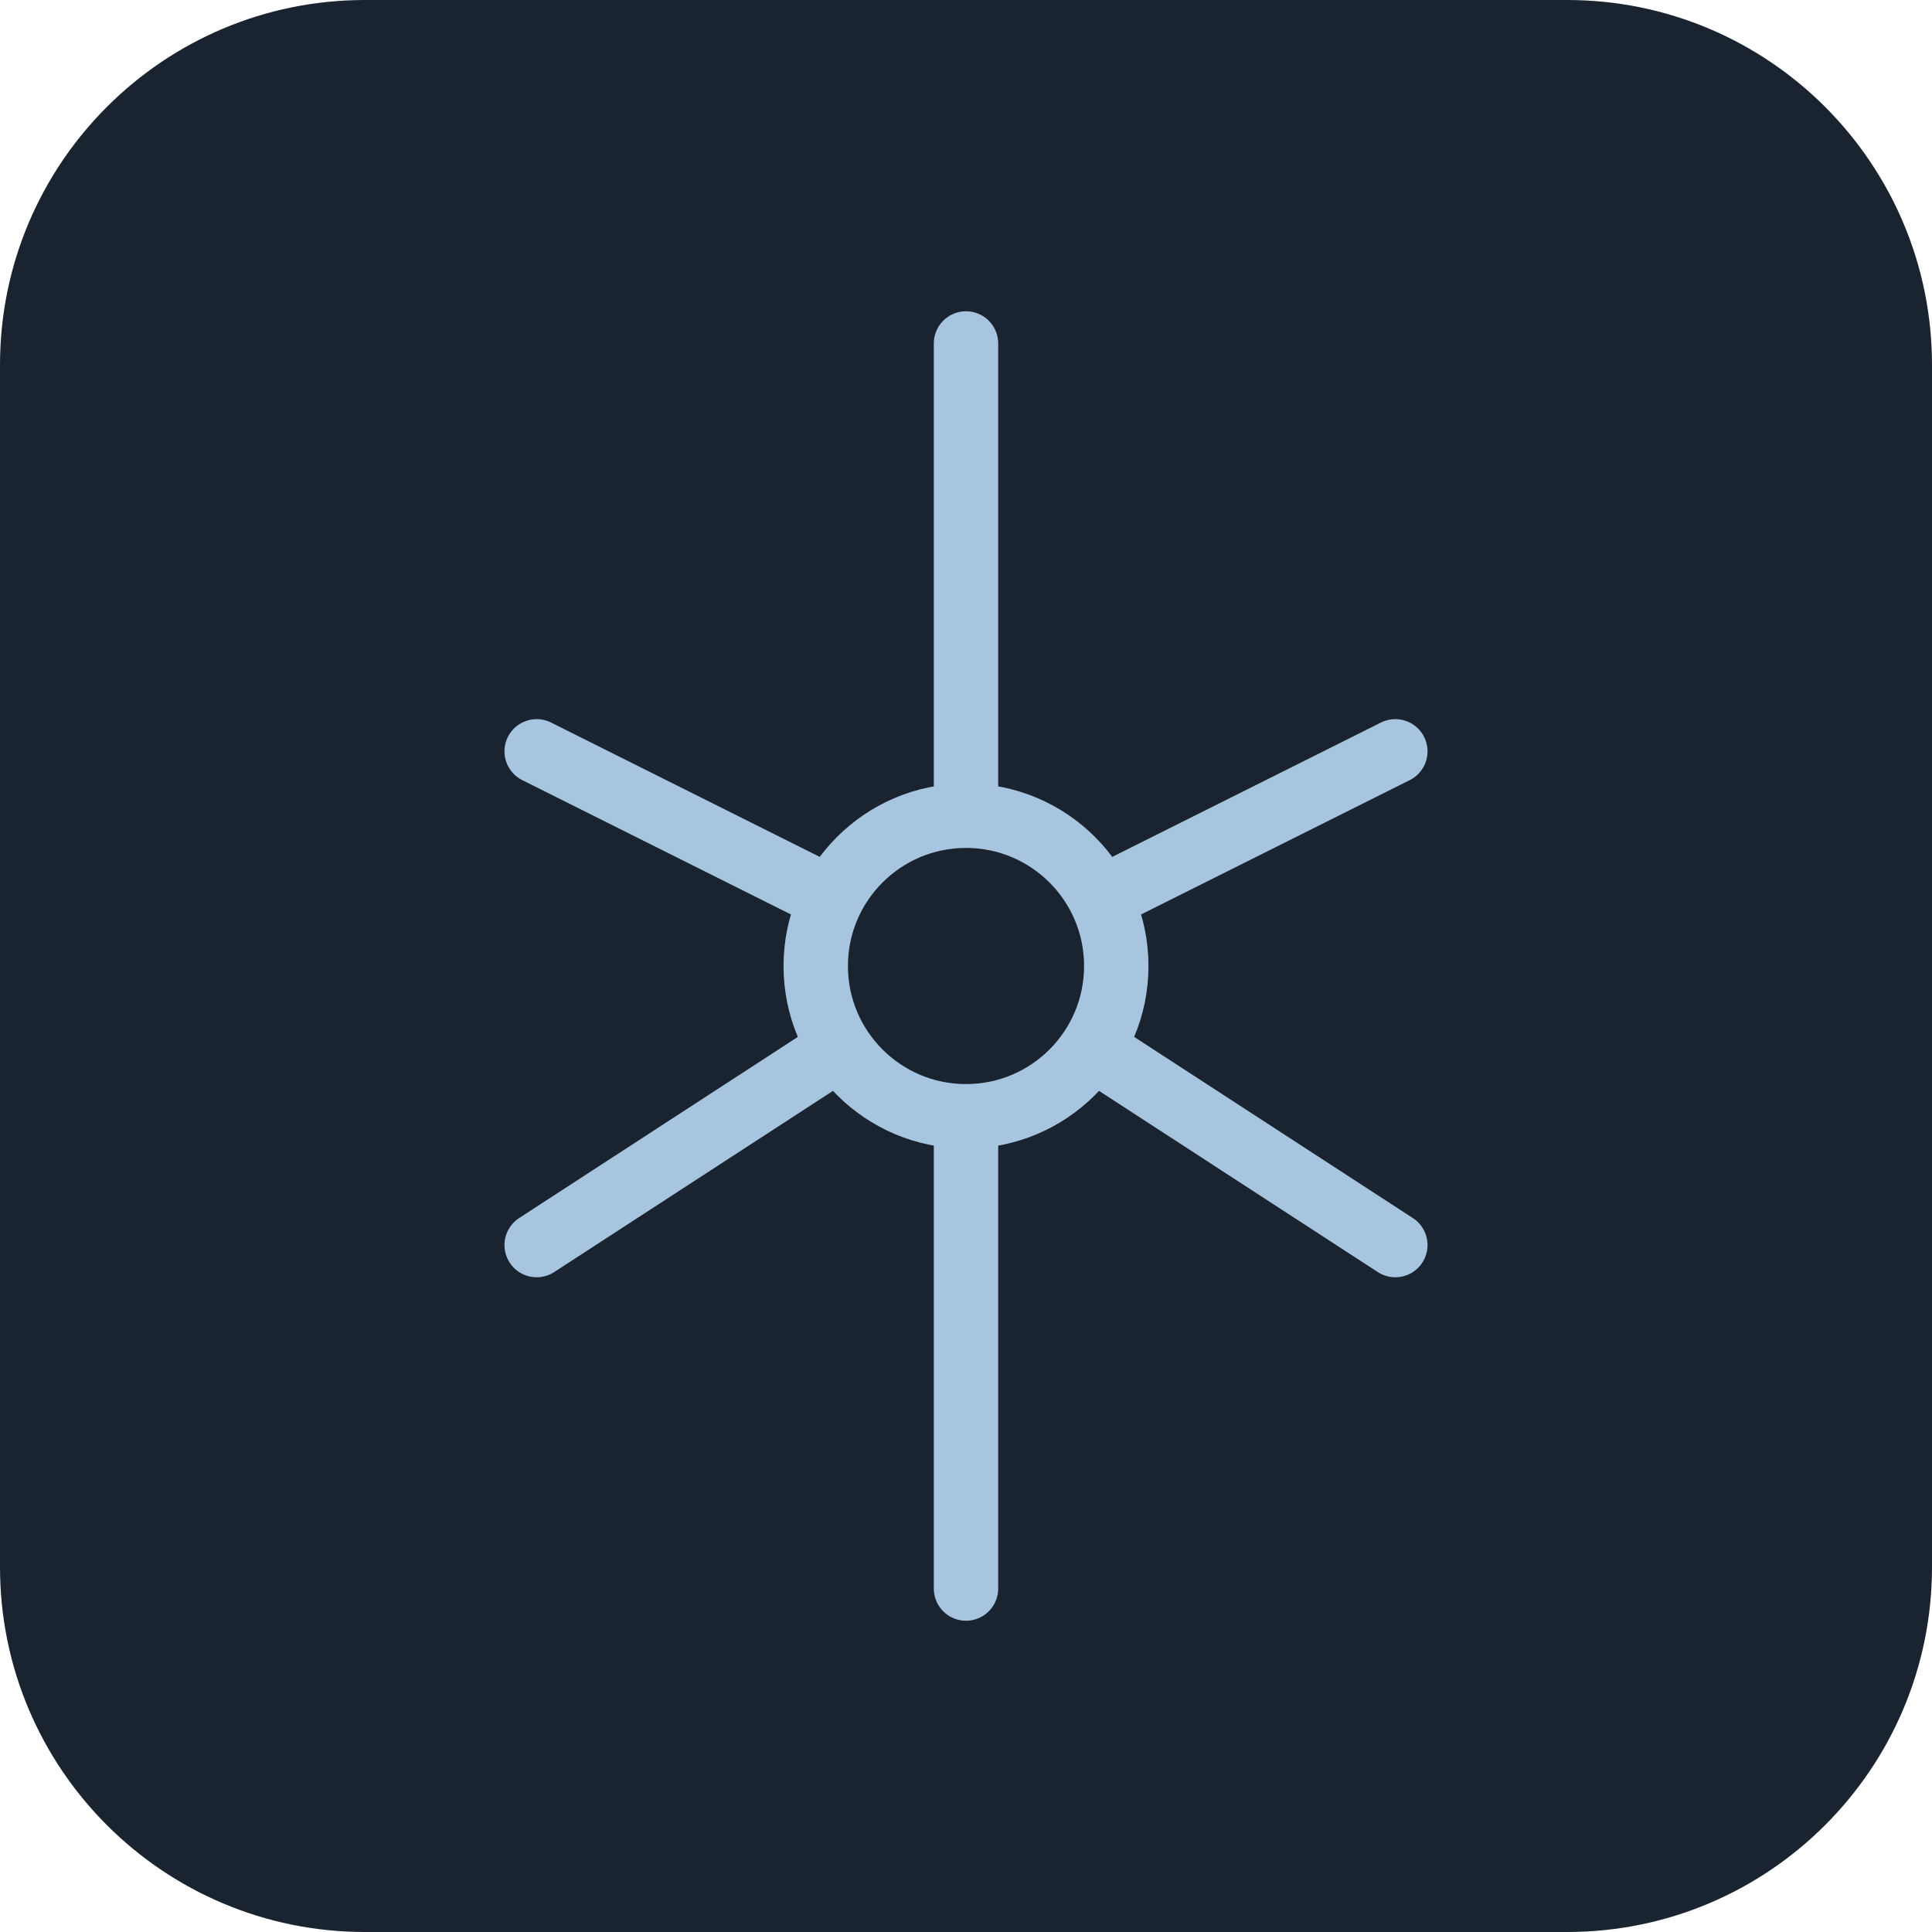
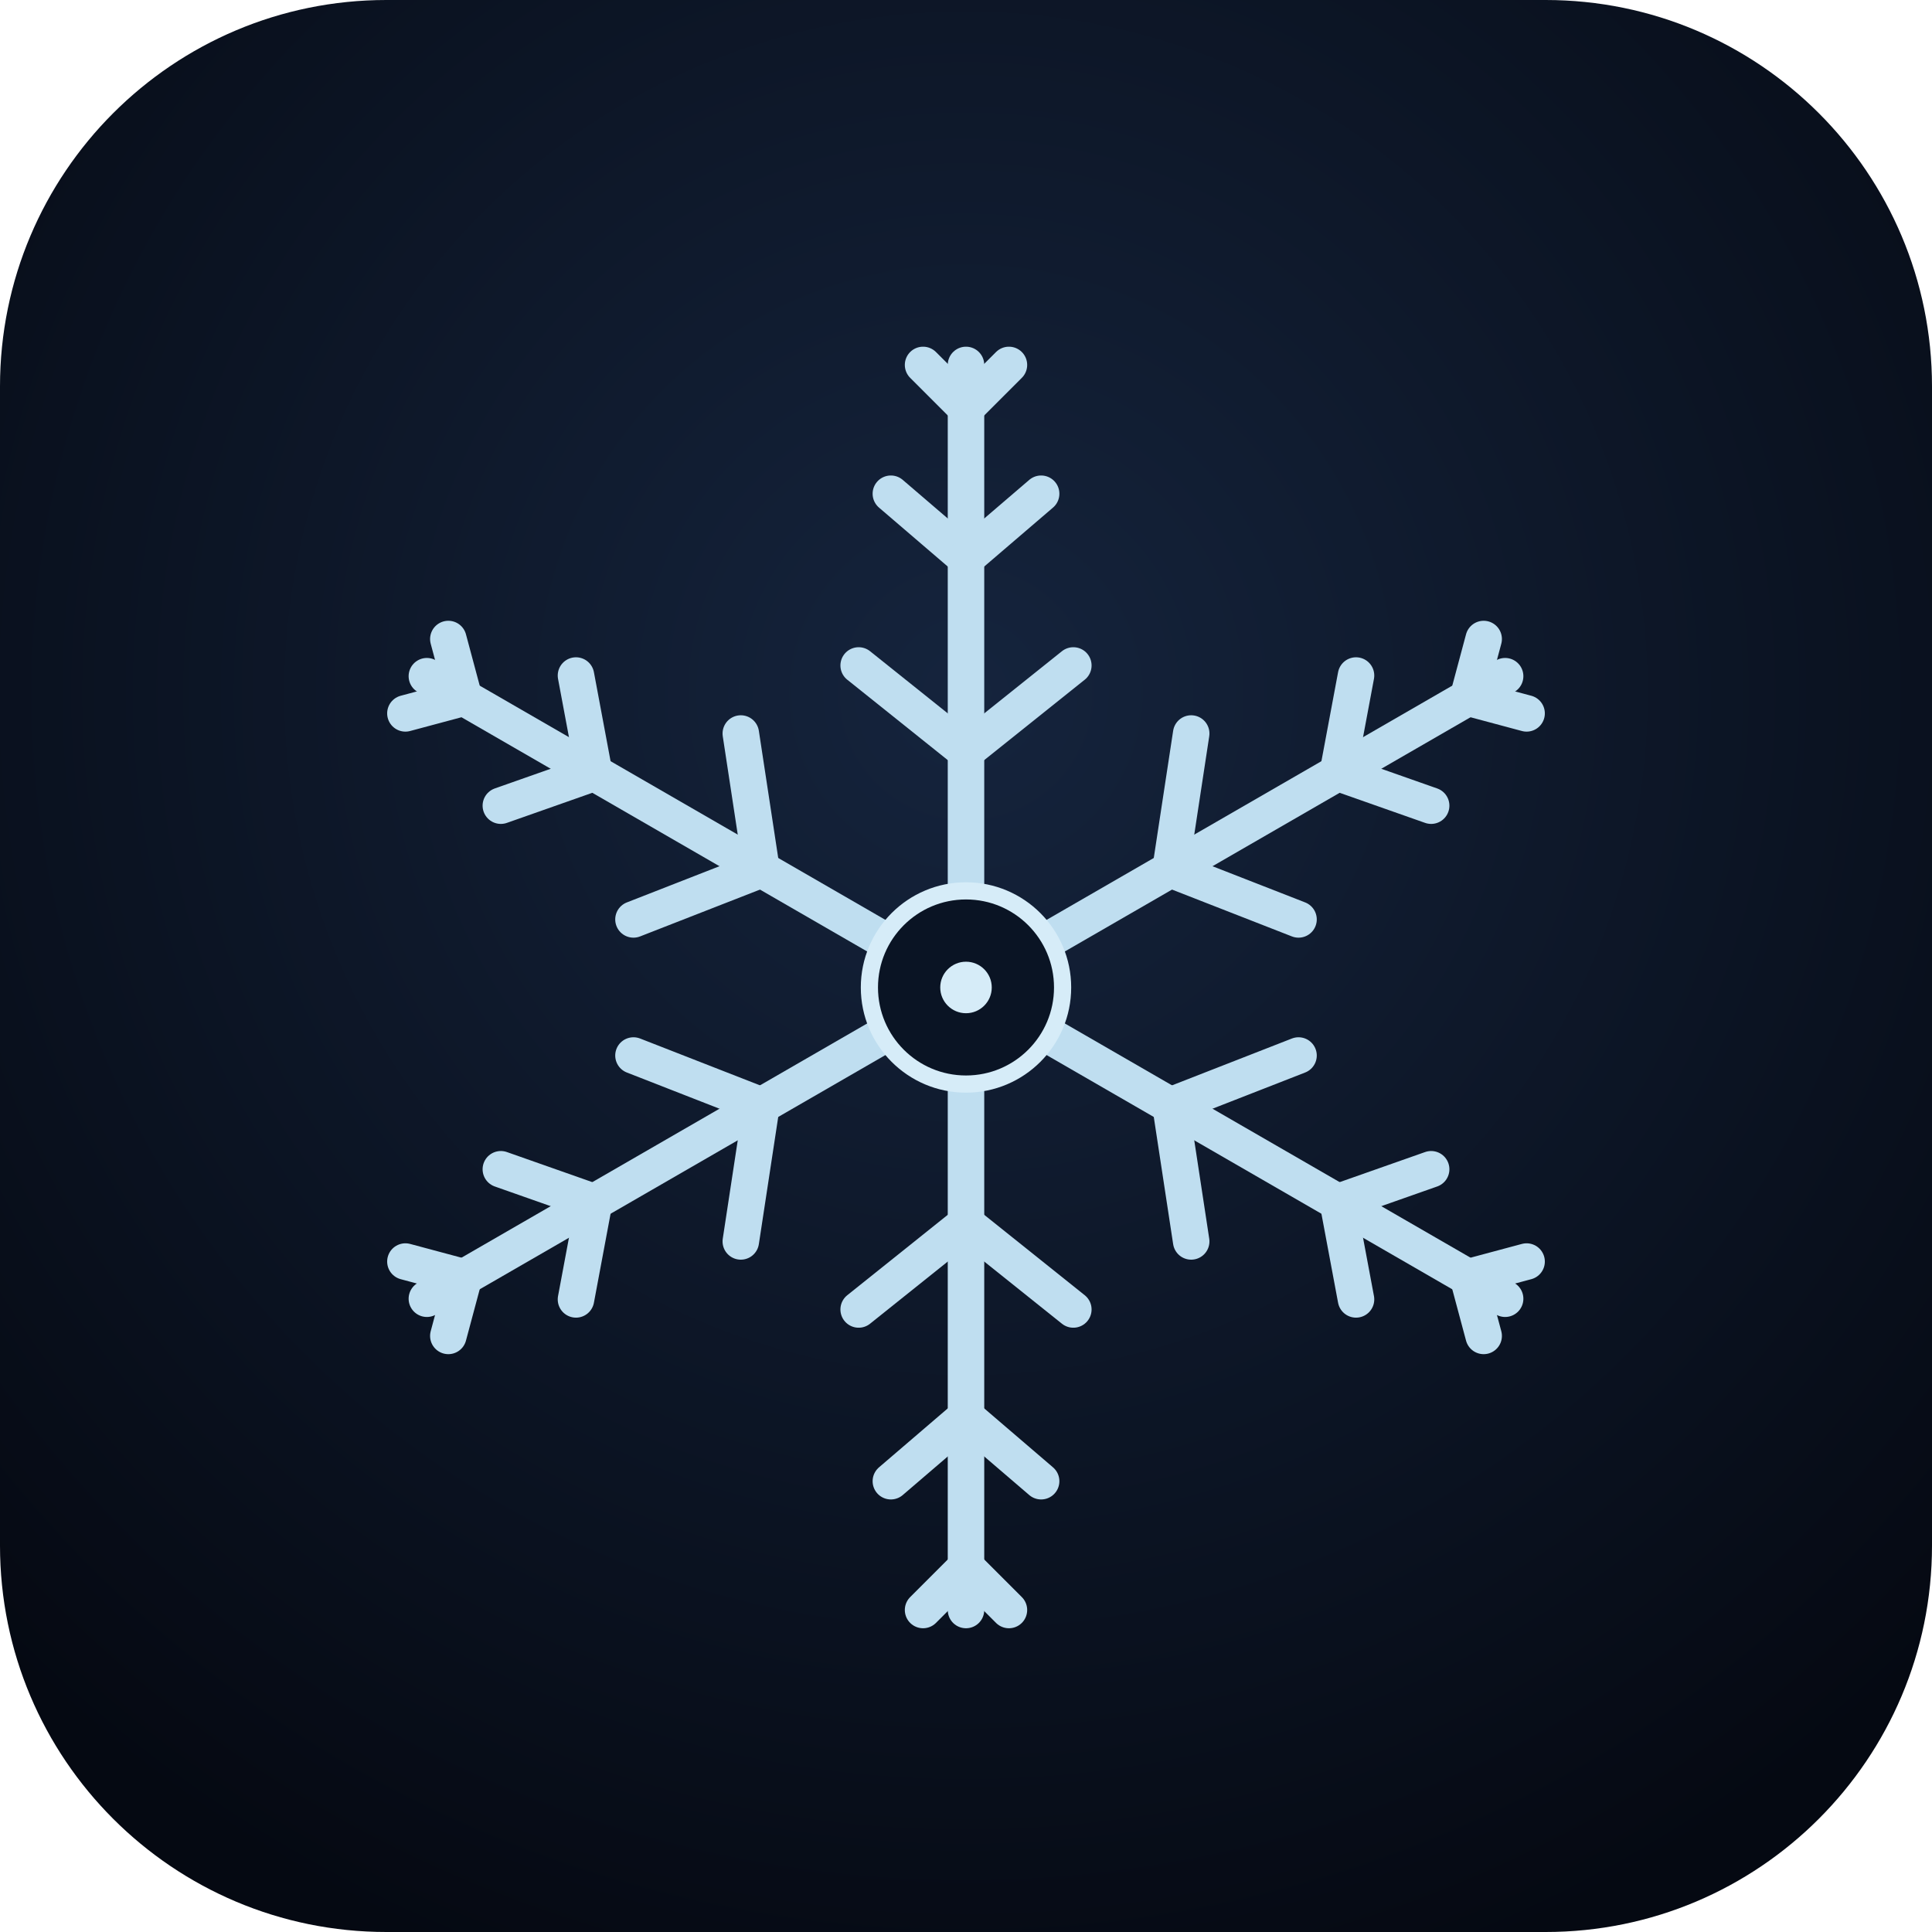
<svg xmlns="http://www.w3.org/2000/svg" viewBox="0 0 180 180">
-   <rect width="180" height="180" rx="34" fill="#1a2330" />
-   <g fill="none" stroke="#a8c5e0" stroke-width="6" stroke-linecap="round" stroke-linejoin="round">
-     <path d="M90 32 L 90 148 M 50 70 L 90 90 L 130 70 M 50 116 L 90 90 L 130 116" />
-     <circle cx="90" cy="90" r="14" fill="#1a2330" />
+   <defs>
+     <radialGradient id="bg" cx="50%" cy="36%" r="70%">
+       <stop offset="0%" stop-color="#15243d" />
+       <stop offset="100%" stop-color="#050912" />
+     </radialGradient>
+   </defs>
+   <rect width="180" height="180" rx="36" fill="url(#bg)" />
+   <g transform="translate(90 92)" stroke="#bfdef0" stroke-width="3.4" fill="none" stroke-linecap="round" stroke-linejoin="round">
+     <g id="arm">
+       <line x1="0" y1="0" x2="0" y2="-58" />
+       <line x1="0" y1="-22" x2="-10" y2="-30" />
+       <line x1="0" y1="-22" x2="10" y2="-30" />
+       <line x1="0" y1="-40" x2="-7" y2="-46" />
+       <line x1="0" y1="-40" x2="7" y2="-46" />
+       <line x1="0" y1="-54" x2="-4" y2="-58" />
+       <line x1="0" y1="-54" x2="4" y2="-58" />
+     </g>
+     <use href="#arm" transform="rotate(60)" />
+     <use href="#arm" transform="rotate(120)" />
+     <use href="#arm" transform="rotate(180)" />
+     <use href="#arm" transform="rotate(240)" />
+     <use href="#arm" transform="rotate(300)" />
+     <circle r="9" fill="#0a1424" stroke="#d6ecf8" stroke-width="1.6" />
+     <circle r="2.4" fill="#d6ecf8" stroke="none" />
  </g>
</svg>
